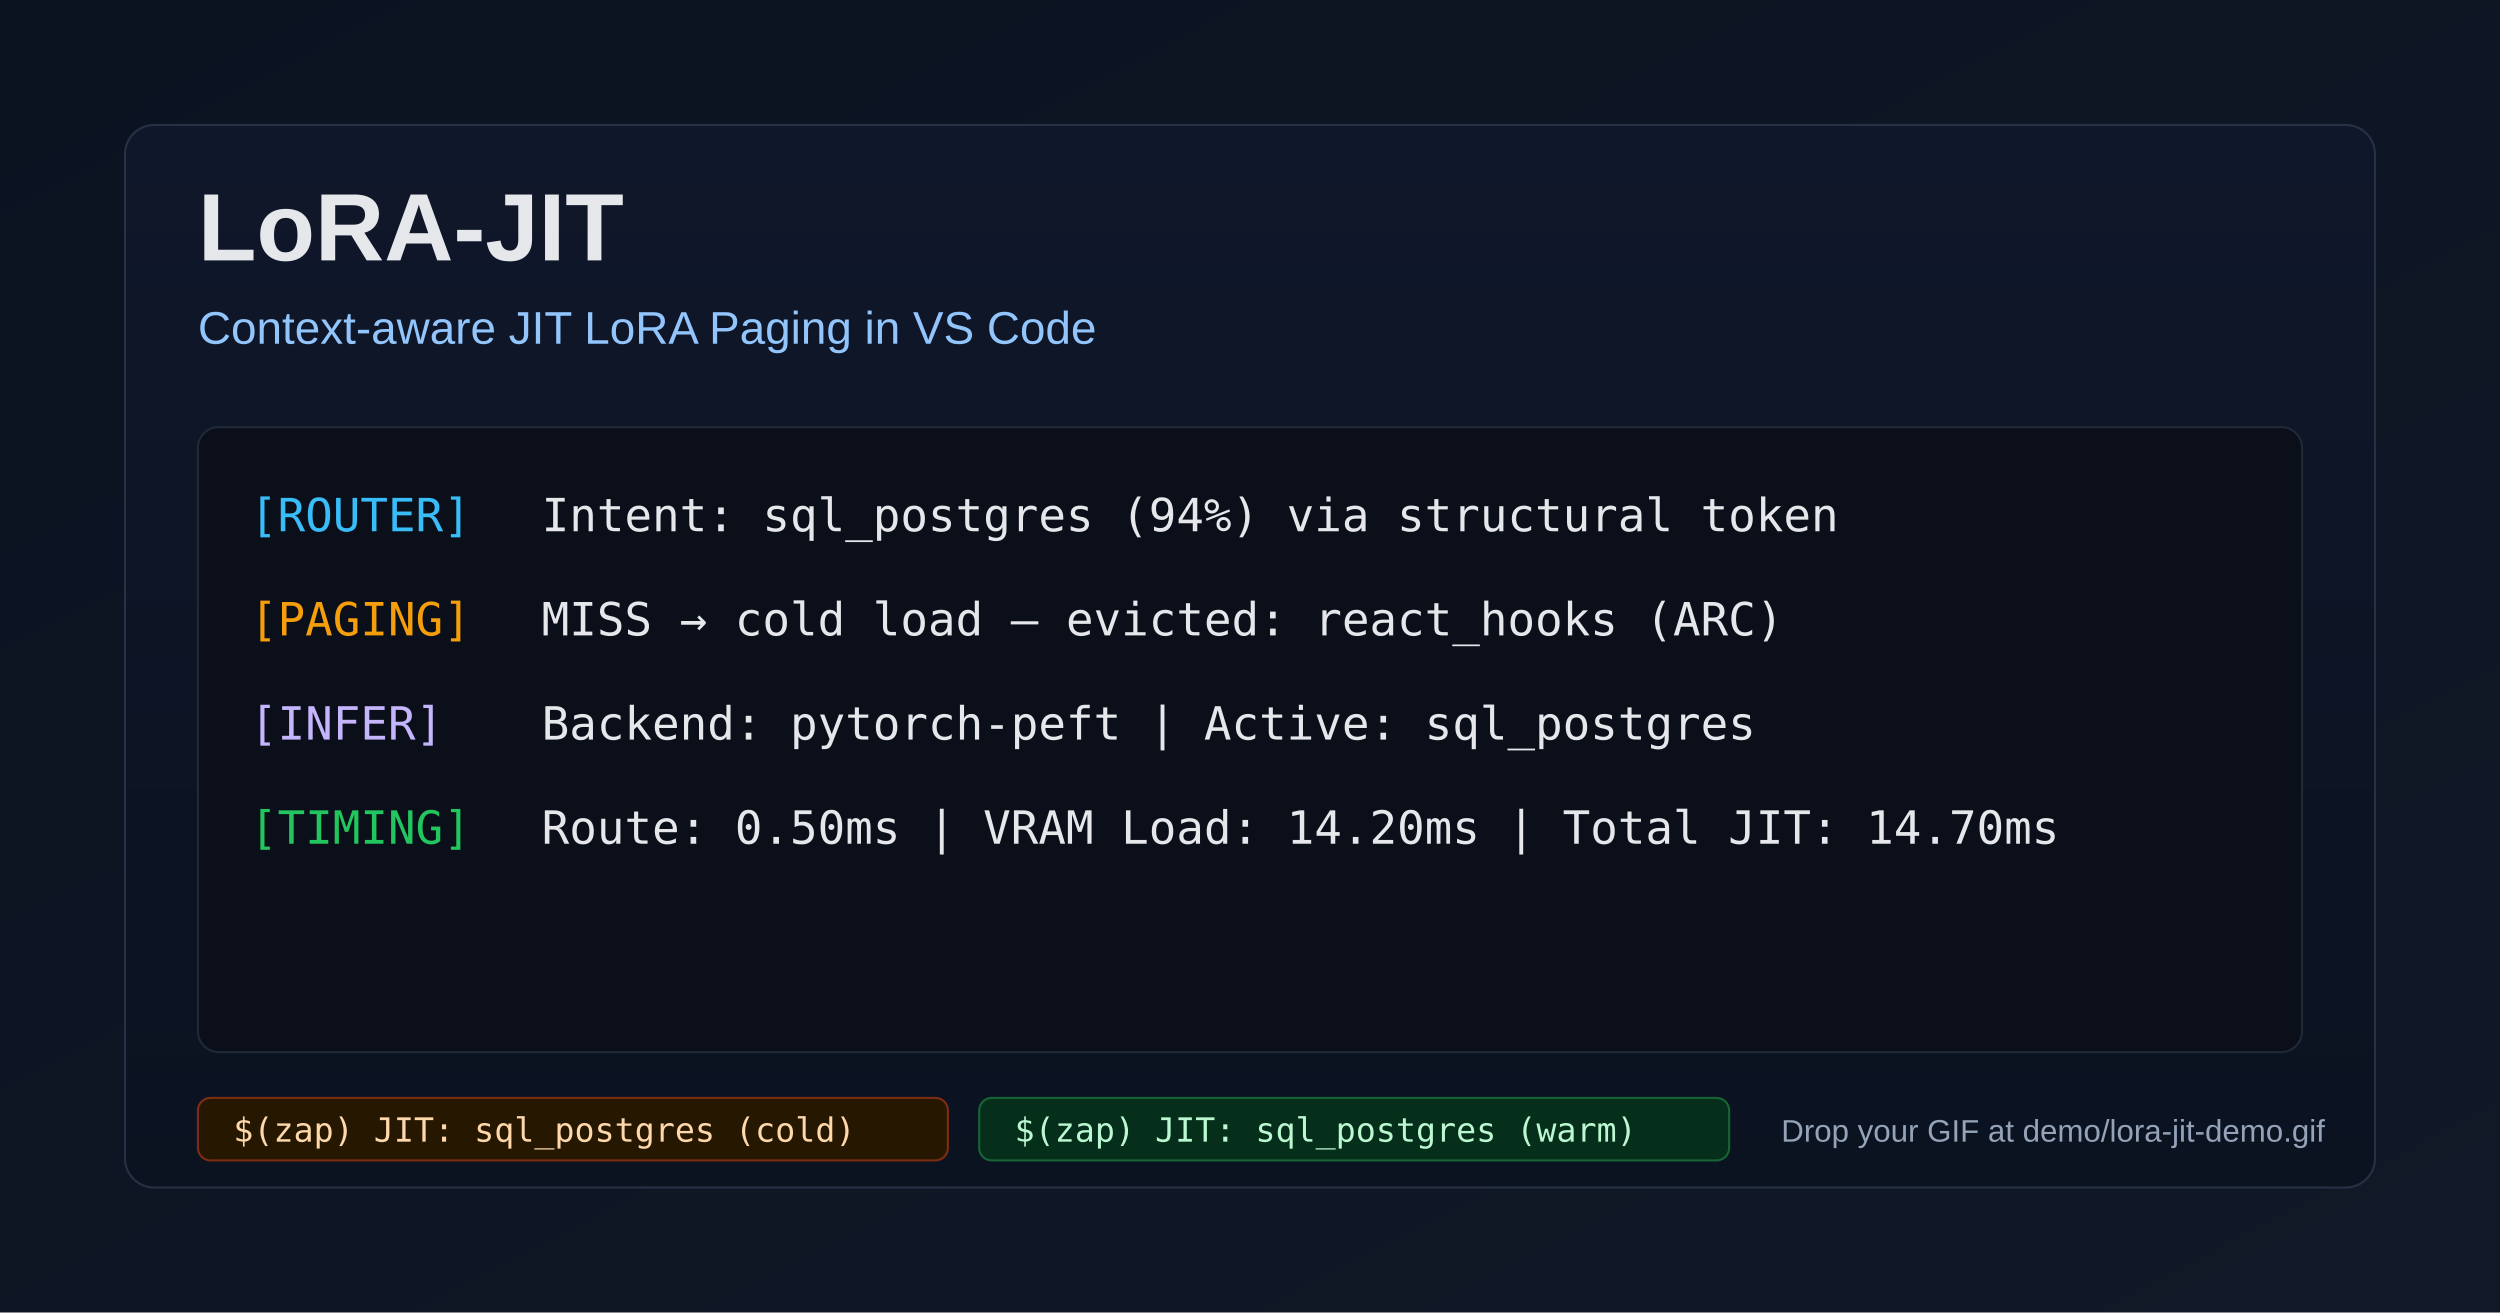
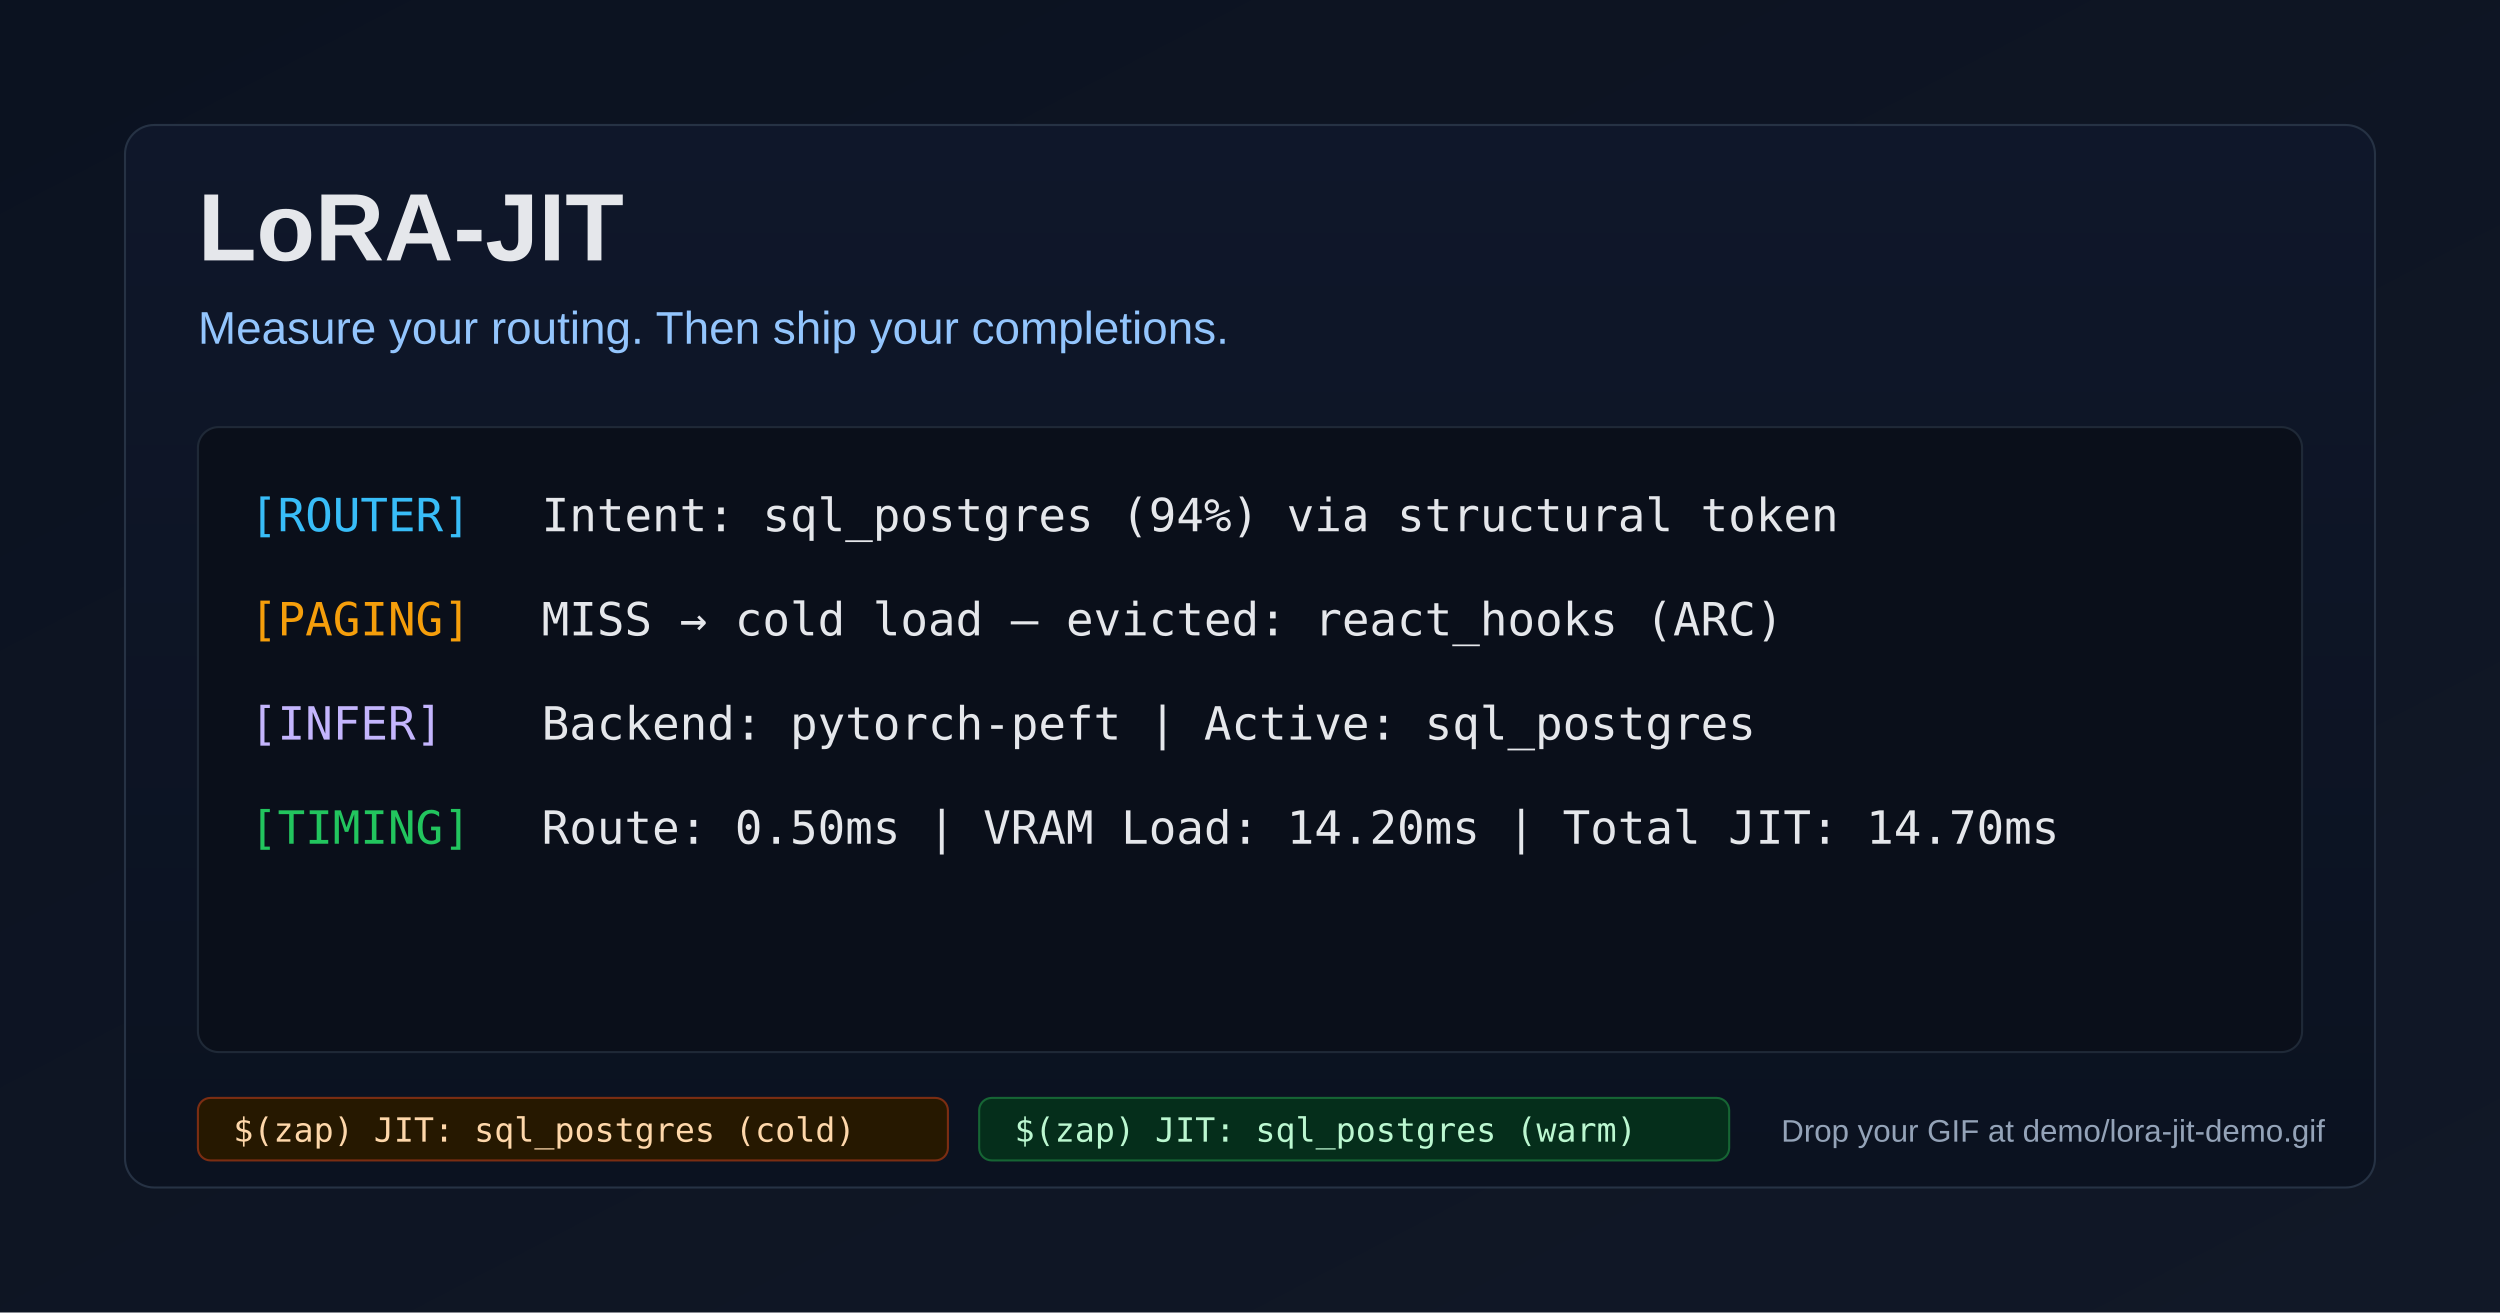
<svg xmlns="http://www.w3.org/2000/svg" width="1200" height="630" viewBox="0 0 1200 630" role="img" aria-label="LoRA-JIT Demo Teaser">
  <defs>
    <linearGradient id="bg" x1="0" y1="0" x2="1" y2="1">
      <stop offset="0%" stop-color="#0b1220" />
      <stop offset="100%" stop-color="#111827" />
    </linearGradient>
    <linearGradient id="card" x1="0" y1="0" x2="0" y2="1">
      <stop offset="0%" stop-color="#0f172a" />
      <stop offset="100%" stop-color="#0b1220" />
    </linearGradient>
  </defs>
  <rect width="1200" height="630" fill="url(#bg)" />
  <rect x="60" y="60" width="1080" height="510" rx="14" fill="url(#card)" stroke="#263244" />
  <text x="95" y="125" fill="#e5e7eb" font-family="Segoe UI, Arial, sans-serif" font-size="46" font-weight="700">LoRA-JIT</text>
-   <text x="95" y="165" fill="#93c5fd" font-family="Segoe UI, Arial, sans-serif" font-size="22">Context-aware JIT LoRA Paging in VS Code</text>
+   <text x="95" y="165" fill="#93c5fd" font-family="Segoe UI, Arial, sans-serif" font-size="22">Measure your routing. Then ship your completions.</text>
  <rect x="95" y="205" width="1010" height="300" rx="10" fill="#0a0f1a" stroke="#1f2937" />
  <text x="120" y="255" fill="#38bdf8" font-family="Consolas, monospace" font-size="22">[ROUTER]</text>
  <text x="260" y="255" fill="#e5e7eb" font-family="Consolas, monospace" font-size="22">Intent: sql_postgres (94%) via structural token</text>
  <text x="120" y="305" fill="#f59e0b" font-family="Consolas, monospace" font-size="22">[PAGING]</text>
  <text x="260" y="305" fill="#e5e7eb" font-family="Consolas, monospace" font-size="22">MISS → cold load — evicted: react_hooks (ARC)</text>
  <text x="120" y="355" fill="#c4b5fd" font-family="Consolas, monospace" font-size="22">[INFER]</text>
  <text x="260" y="355" fill="#e5e7eb" font-family="Consolas, monospace" font-size="22">Backend: pytorch-peft | Active: sql_postgres</text>
  <text x="120" y="405" fill="#22c55e" font-family="Consolas, monospace" font-size="22">[TIMING]</text>
  <text x="260" y="405" fill="#e5e7eb" font-family="Consolas, monospace" font-size="22">Route: 0.50ms | VRAM Load: 14.20ms | Total JIT: 14.70ms</text>
  <rect x="95" y="527" width="360" height="30" rx="6" fill="#261800" stroke="#7c2d12" />
  <text x="112" y="548" fill="#fed7aa" font-family="Consolas, monospace" font-size="16">$(zap) JIT: sql_postgres (cold)</text>
  <rect x="470" y="527" width="360" height="30" rx="6" fill="#052e1b" stroke="#166534" />
  <text x="487" y="548" fill="#bbf7d0" font-family="Consolas, monospace" font-size="16">$(zap) JIT: sql_postgres (warm)</text>
  <text x="855" y="548" fill="#94a3b8" font-family="Segoe UI, Arial, sans-serif" font-size="15">Drop your GIF at demo/lora-jit-demo.gif</text>
</svg>
